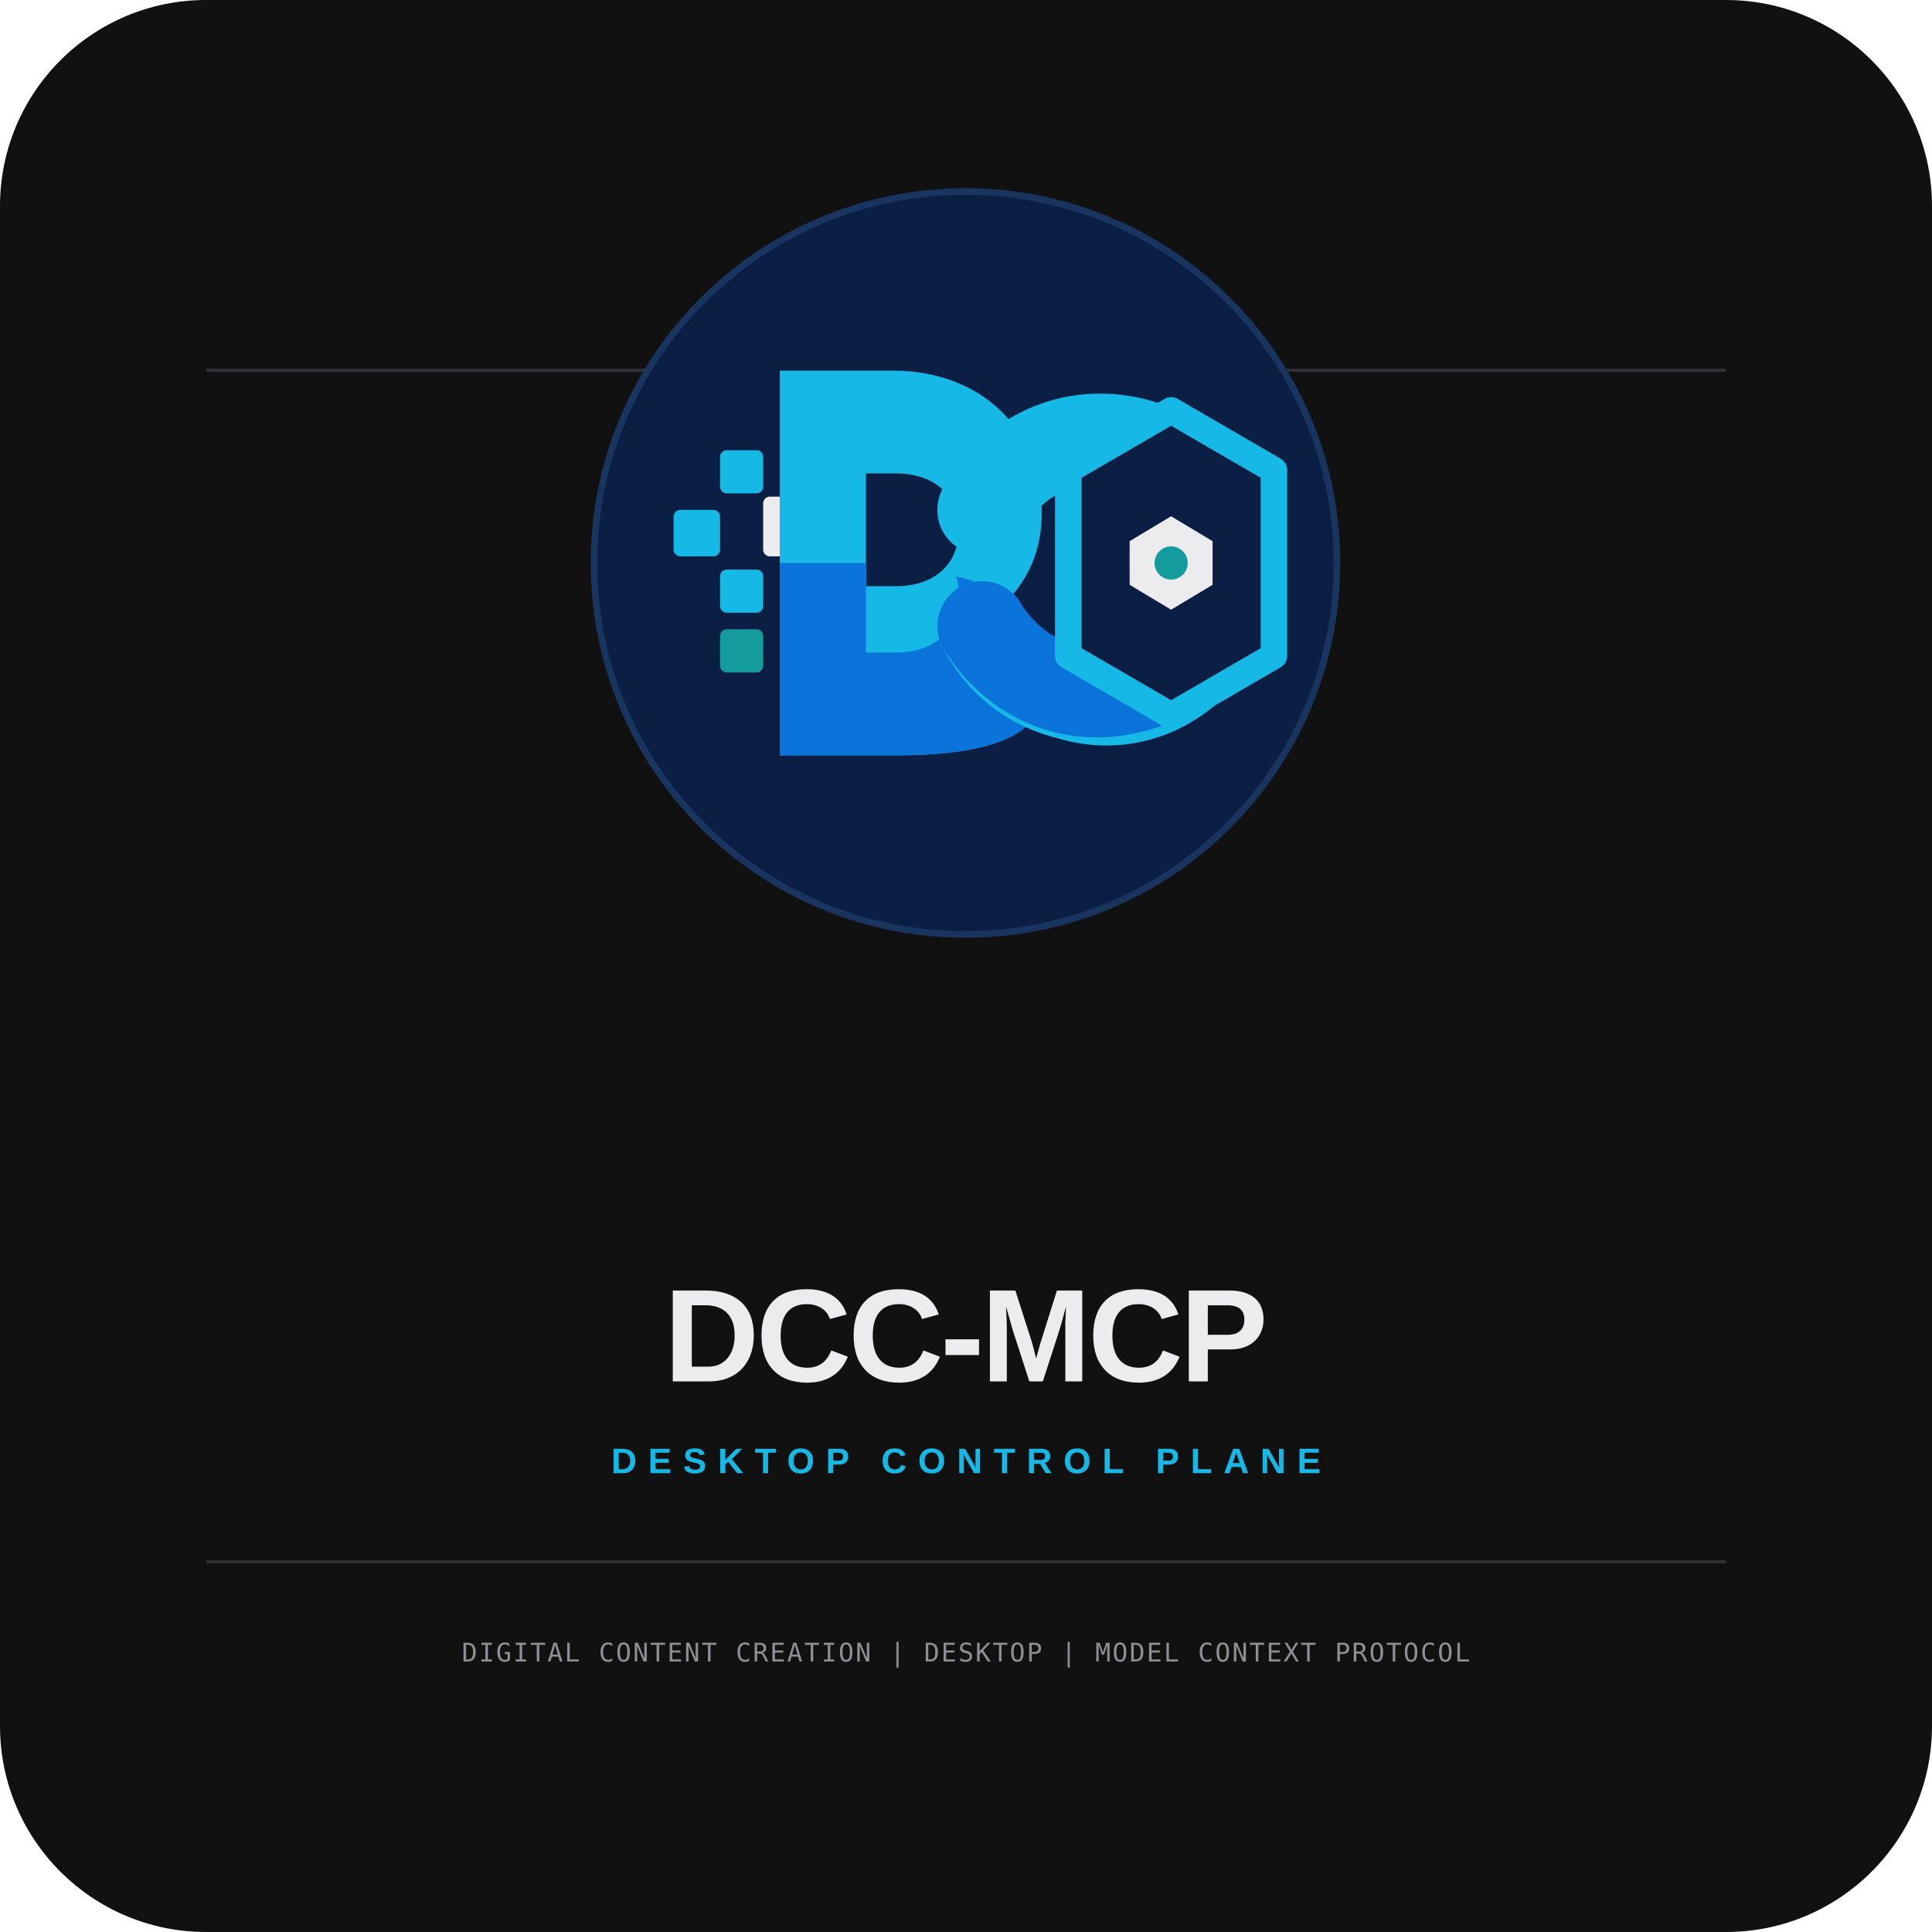
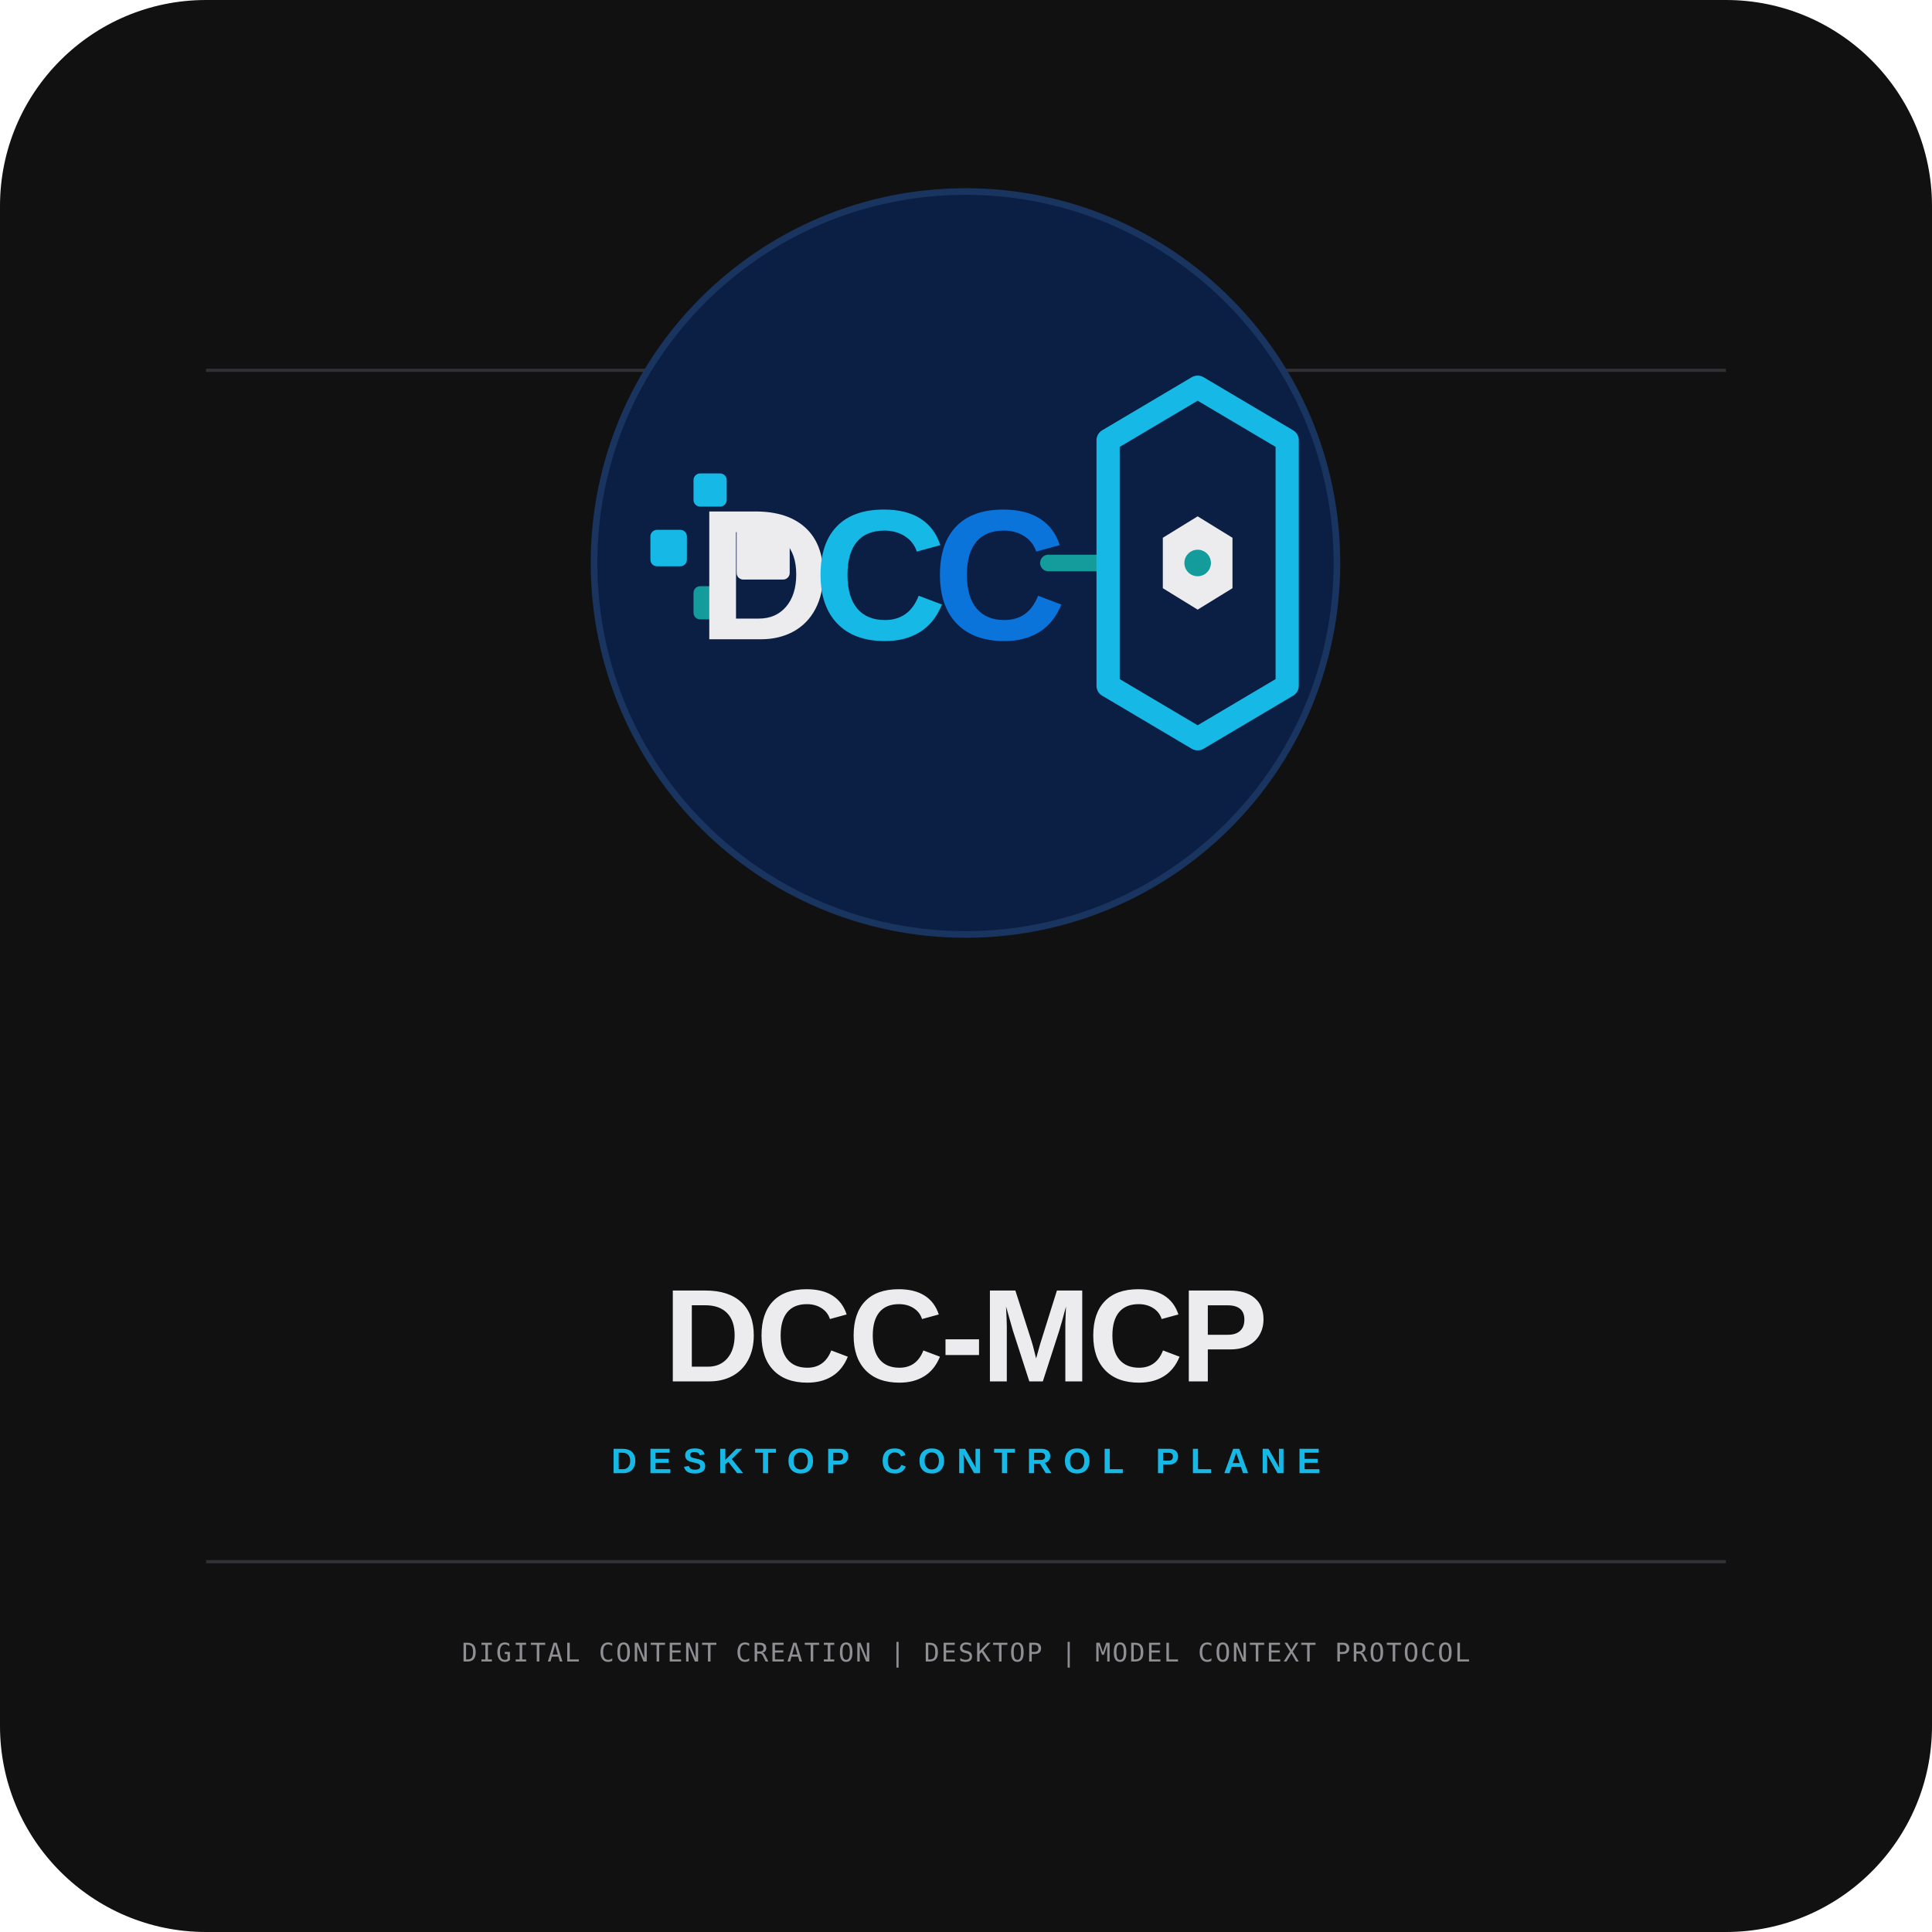
<svg xmlns="http://www.w3.org/2000/svg" width="1200" height="1200" viewBox="0 0 1200 1200" role="img" aria-labelledby="title desc">
  <rect width="1200" height="1200" rx="128" fill="#111112" />
  <path d="M128 230H1072M128 970H1072" stroke="#303036" stroke-width="2" />
-   <g transform="translate(336 86) scale(2.06)">
+   <g transform="translate(336 86) scale(2.06)" shape-rendering="geometricPrecision">
    <circle cx="128" cy="128" r="112" fill="#0B1F45" />
    <circle cx="128" cy="128" r="112" fill="none" stroke="#18345F" stroke-width="2" />
-     <g fill="#16B9E6">
-       <rect x="40" y="112" width="14" height="14" rx="2" />
-       <rect x="54" y="94" width="13" height="13" rx="2" />
-       <rect x="54" y="130" width="13" height="13" rx="2" />
-       <rect x="67" y="108" width="18" height="18" rx="2" fill="#ECECEF" />
-     </g>
-     <rect x="54" y="148" width="13" height="13" rx="2" fill="#149C9C" />
-     <path d="M72 70H106C133 70 151 88 151 113C151 124 147 133 140 140C147 148 151 157 151 167C151 180 135 186 107 186H72V70Z" fill="#16B9E6" />
-     <path d="M98 101H107C119 101 126 108 126 118C126 128 119 135 107 135H98V101Z" fill="#0B1F45" />
-     <path d="M72 128H98V155H107C119 155 126 148 126 138C126 136 126 134 125 132C135 134 143 140 147 148C150 153 151 159 151 167C151 180 135 186 107 186H72V128Z" fill="#0A74DA" />
-     <path d="M133 112C143 94 162 87 180 92C202 98 214 119 207 141C201 162 180 174 160 168C147 165 138 157 133 147" fill="none" stroke="#16B9E6" stroke-width="27" stroke-linecap="round" stroke-linejoin="round" />
-     <path d="M133 147C143 163 160 170 177 166C187 164 195 158 201 149" fill="none" stroke="#0A74DA" stroke-width="27" stroke-linecap="round" stroke-linejoin="round" />
-     <path d="M190 82L221 100V156L190 174L159 156V100Z" fill="#0B1F45" stroke="#16B9E6" stroke-width="8" stroke-linejoin="round" />
-     <path d="M190 111L205 120V136L190 145L175 136V120Z" fill="#ECECEF" stroke="#0B1F45" stroke-width="5" stroke-linejoin="round" />
-     <circle cx="190" cy="128" r="5" fill="#149C9C" />
+     <rect x="33" y="118" width="11" height="11" rx="2" fill="#16B9E6" />
+     <rect x="46" y="101" width="10" height="10" rx="2" fill="#16B9E6" />
+     <rect x="46" y="135" width="10" height="10" rx="2" fill="#149C9C" />
+     <rect x="59" y="117" width="16" height="16" rx="2" fill="#ECECEF" />
+     <text x="47" y="151" fill="#ECECEF" font-family="Arial Black, Archivo Black, Arial, sans-serif" font-size="56" font-weight="900" letter-spacing="-4">D</text>
+     <text x="82" y="151" fill="#16B9E6" font-family="Arial Black, Archivo Black, Arial, sans-serif" font-size="56" font-weight="900" letter-spacing="-4">C</text>
+     <text x="118" y="151" fill="#0A74DA" font-family="Arial Black, Archivo Black, Arial, sans-serif" font-size="56" font-weight="900" letter-spacing="-4">C</text>
+     <path d="M153 128H170" fill="none" stroke="#149C9C" stroke-width="5" stroke-linecap="round" />
+     <path d="M198 75L225 91V165L198 181L171 165V91Z" fill="#0B1F45" stroke="#16B9E6" stroke-width="7" stroke-linejoin="round" />
+     <path d="M198 111L211 119V137L198 145L185 137V119Z" fill="#ECECEF" stroke="#0B1F45" stroke-width="5" stroke-linejoin="round" />
+     <circle cx="198" cy="128" r="4" fill="#149C9C" />
  </g>
  <g font-family="Instrument Sans, Atkinson Hyperlegible Next, Arial, sans-serif" text-anchor="middle">
    <text x="600" y="858" fill="#ECECEF" font-size="82" font-weight="700" letter-spacing="-2">DCC-MCP</text>
    <text x="600" y="915" fill="#16B9E6" font-size="22" font-weight="600" letter-spacing="7">DESKTOP CONTROL PLANE</text>
    <text x="600" y="1032" fill="#8E8E93" font-family="IBM Plex Mono, Consolas, monospace" font-size="16" letter-spacing="1">DIGITAL CONTENT CREATION | DESKTOP | MODEL CONTEXT PROTOCOL</text>
  </g>
</svg>
